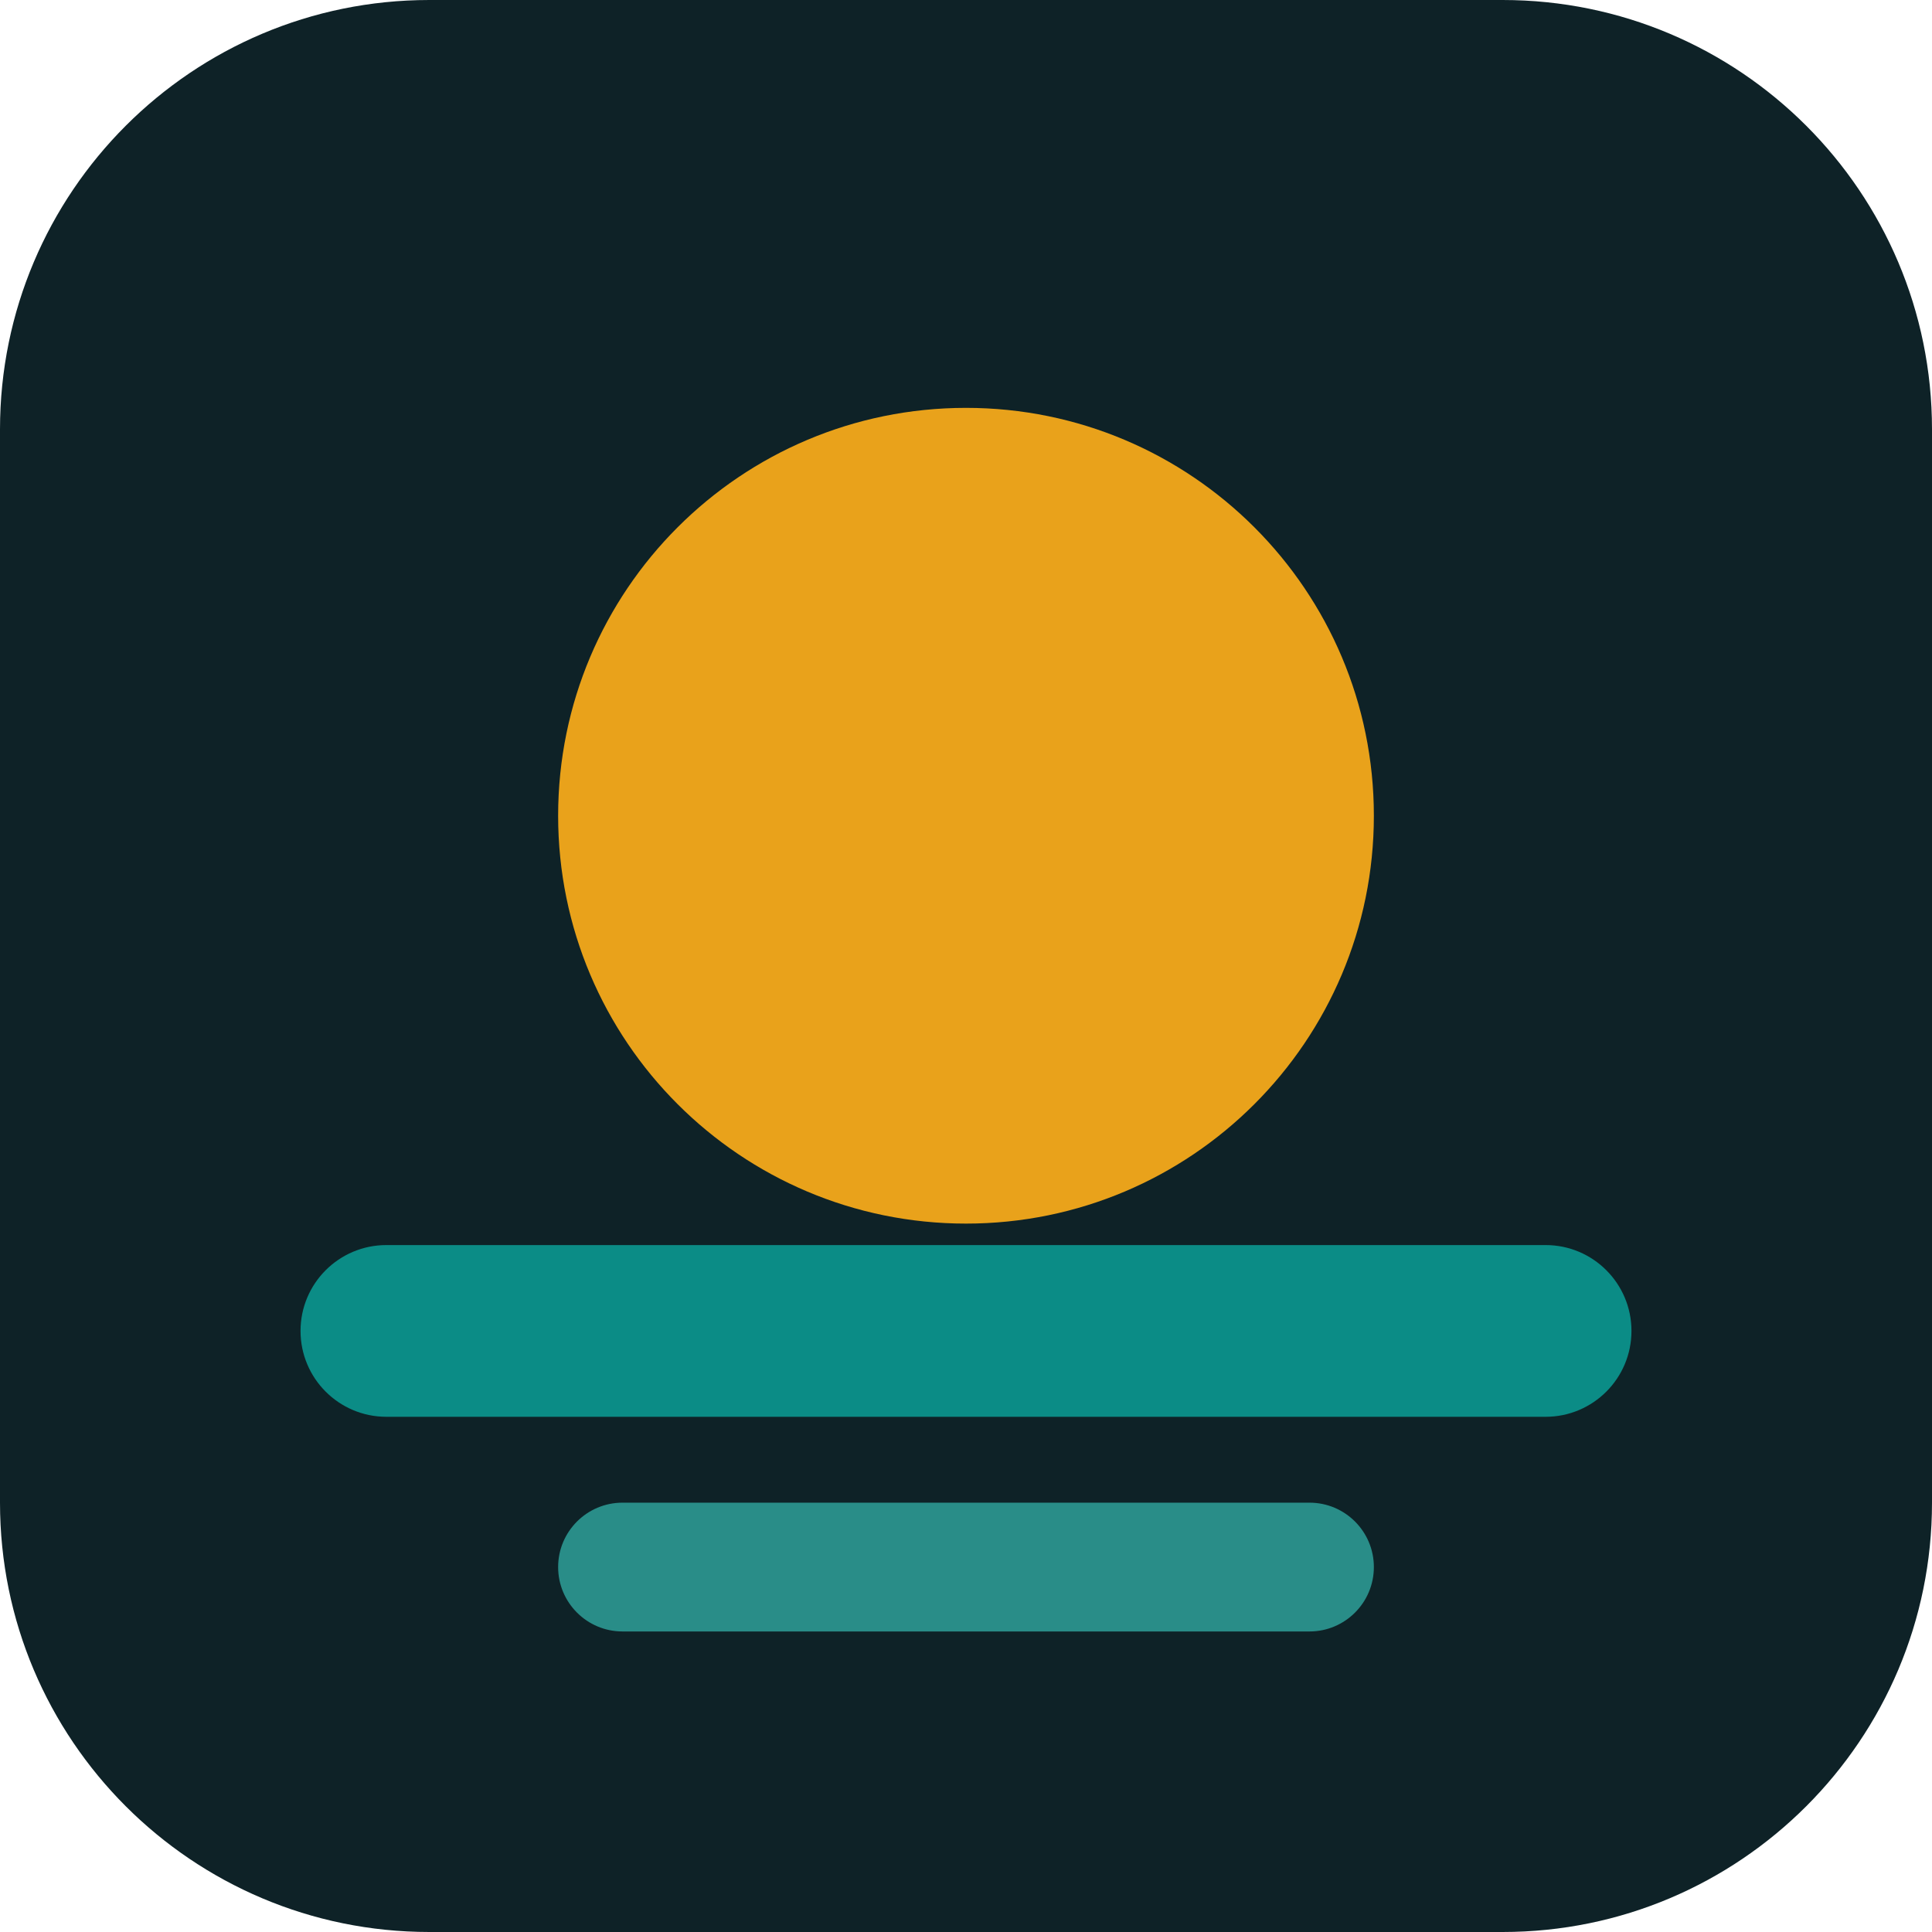
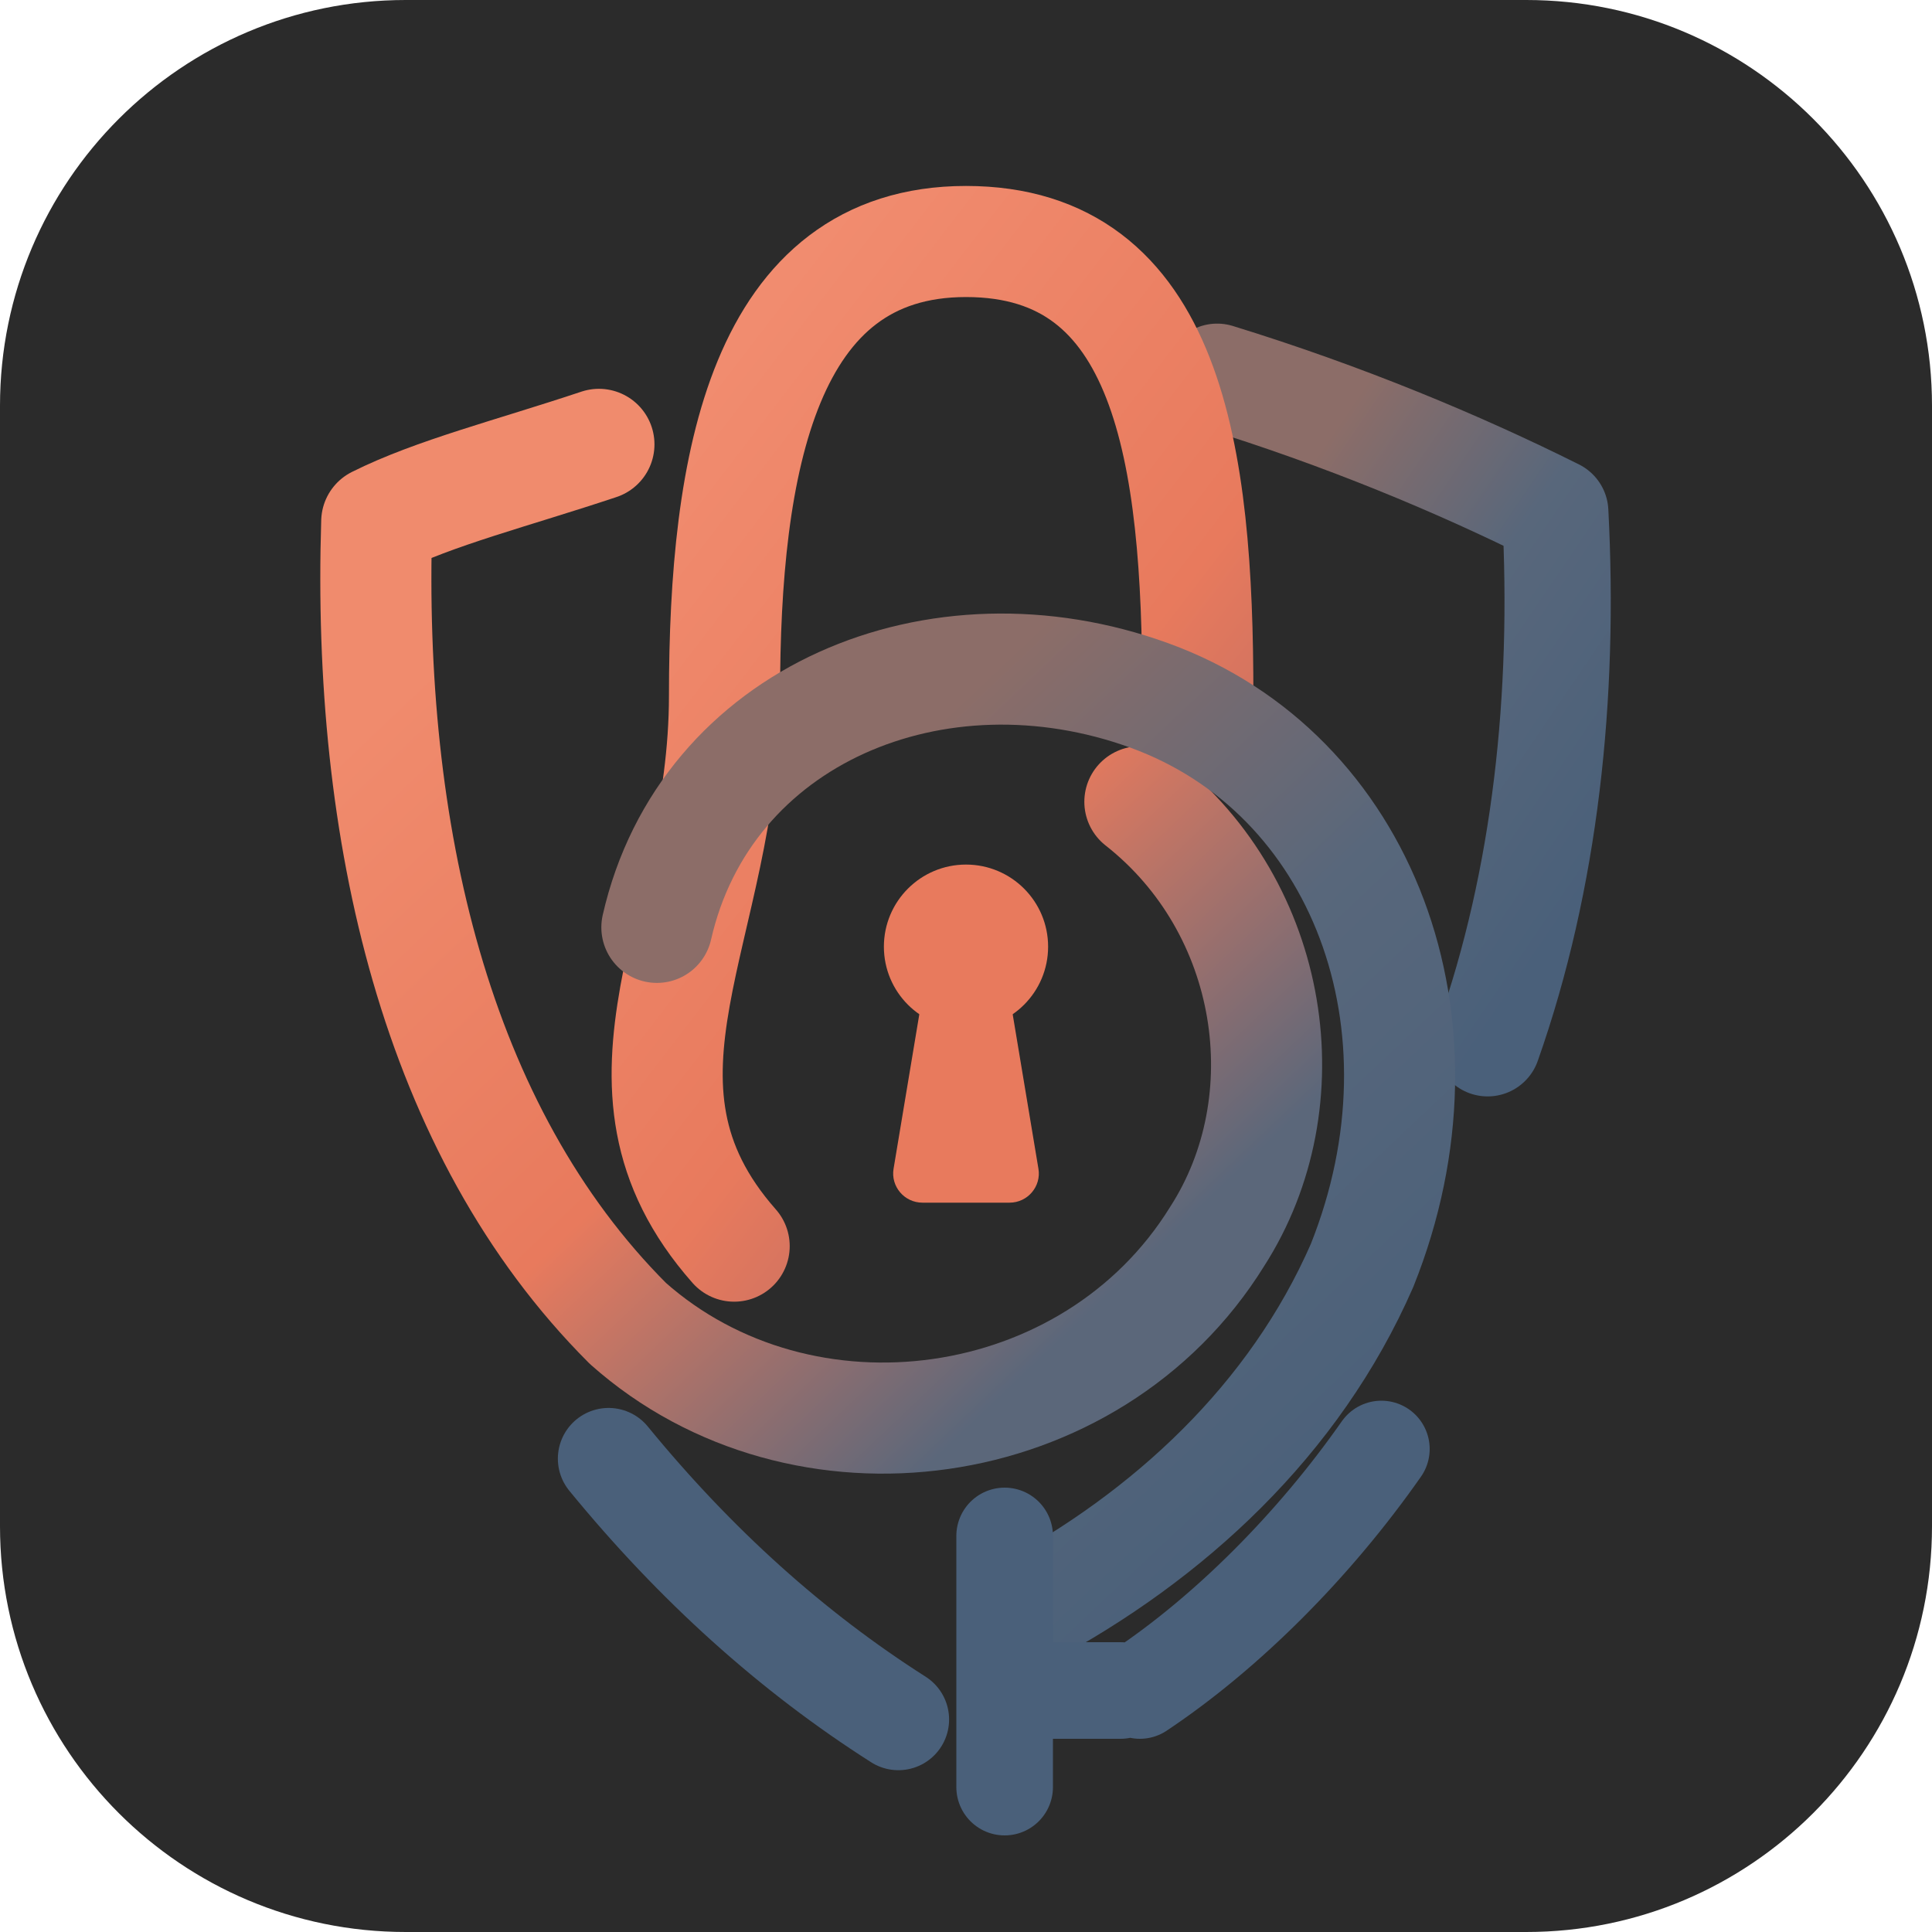
- <svg xmlns="http://www.w3.org/2000/svg" viewBox="0 0 180 180">
-   <rect width="180" height="180" rx="40" fill="#0E2227" />
-   <circle cx="90" cy="76" r="38" fill="#E9A21B" />
-   <rect x="28" y="116" width="124" height="16" rx="8" fill="#0B8C86" />
-   <rect x="52" y="140" width="76" height="12" rx="6" fill="#38C6BC" opacity=".65" />
+ <svg xmlns="http://www.w3.org/2000/svg" viewBox="0 0 200 200">
+   <defs>
+     <linearGradient id="coralToSlate" x1="20%" y1="10%" x2="85%" y2="85%">
+       <stop offset="0%" stop-color="#F08B6D" />
+       <stop offset="55%" stop-color="#E87A5D" />
+       <stop offset="100%" stop-color="#5B677A" />
+     </linearGradient>
+     <linearGradient id="warmCoral" x1="15%" y1="0%" x2="80%" y2="95%">
+       <stop offset="0%" stop-color="#F28E71" />
+       <stop offset="65%" stop-color="#E87A5D" />
+       <stop offset="100%" stop-color="#B56A63" />
+     </linearGradient>
+     <linearGradient id="slateBlue" x1="25%" y1="15%" x2="85%" y2="95%">
+       <stop offset="0%" stop-color="#8C6D68" />
+       <stop offset="45%" stop-color="#58677B" />
+       <stop offset="100%" stop-color="#4A607A" />
+     </linearGradient>
+   </defs>
+   <rect width="200" height="200" rx="42" fill="#2B2B2B" />
+   <path d="M126 39 C139 43 151 48 161 53 C162 72 160 91 154 108" fill="none" stroke="url(#slateBlue)" stroke-width="11" stroke-linecap="round" stroke-linejoin="round" />
+   <path d="M62 46 C53 49 45 51 39 54 C38 86 45 117 65 137 C83 153 113 149 126 128 C135 114 132 94 118 83" fill="none" stroke="url(#coralToSlate)" stroke-width="11.5" stroke-linecap="round" stroke-linejoin="round" />
+   <path d="M124 72 C124 47 121 25 100 25 C79 25 75 48 75 72 C75 96 61 112 76 129" fill="none" stroke="url(#warmCoral)" stroke-width="11.5" stroke-linecap="round" stroke-linejoin="round" />
+   <path d="M68 96 C73 74 97 64 119 72 C141 80 151 106 141 131 C134 147 121 159 106 167" fill="none" stroke="url(#slateBlue)" stroke-width="11.5" stroke-linecap="round" stroke-linejoin="round" />
+   <path d="M63 151 C72 162 82 171 93 178" fill="none" stroke="#4A607A" stroke-width="10.5" stroke-linecap="round" />
+   <path d="M104 159 L104 185 M104 175 L116 175 M118 175 C127 169 136 160 143 150" fill="none" stroke="#4A607A" stroke-width="10" stroke-linecap="round" stroke-linejoin="round" />
+   <circle cx="100" cy="98" r="8.5" fill="#E87A5D" />
+   <path d="M95.5 103 L92.5 121 C92.2 122.8 93.6 124.5 95.5 124.5 L104.5 124.5 C106.4 124.5 107.8 122.8 107.5 121 L104.5 103 Z" fill="#E87A5D" />
</svg>
